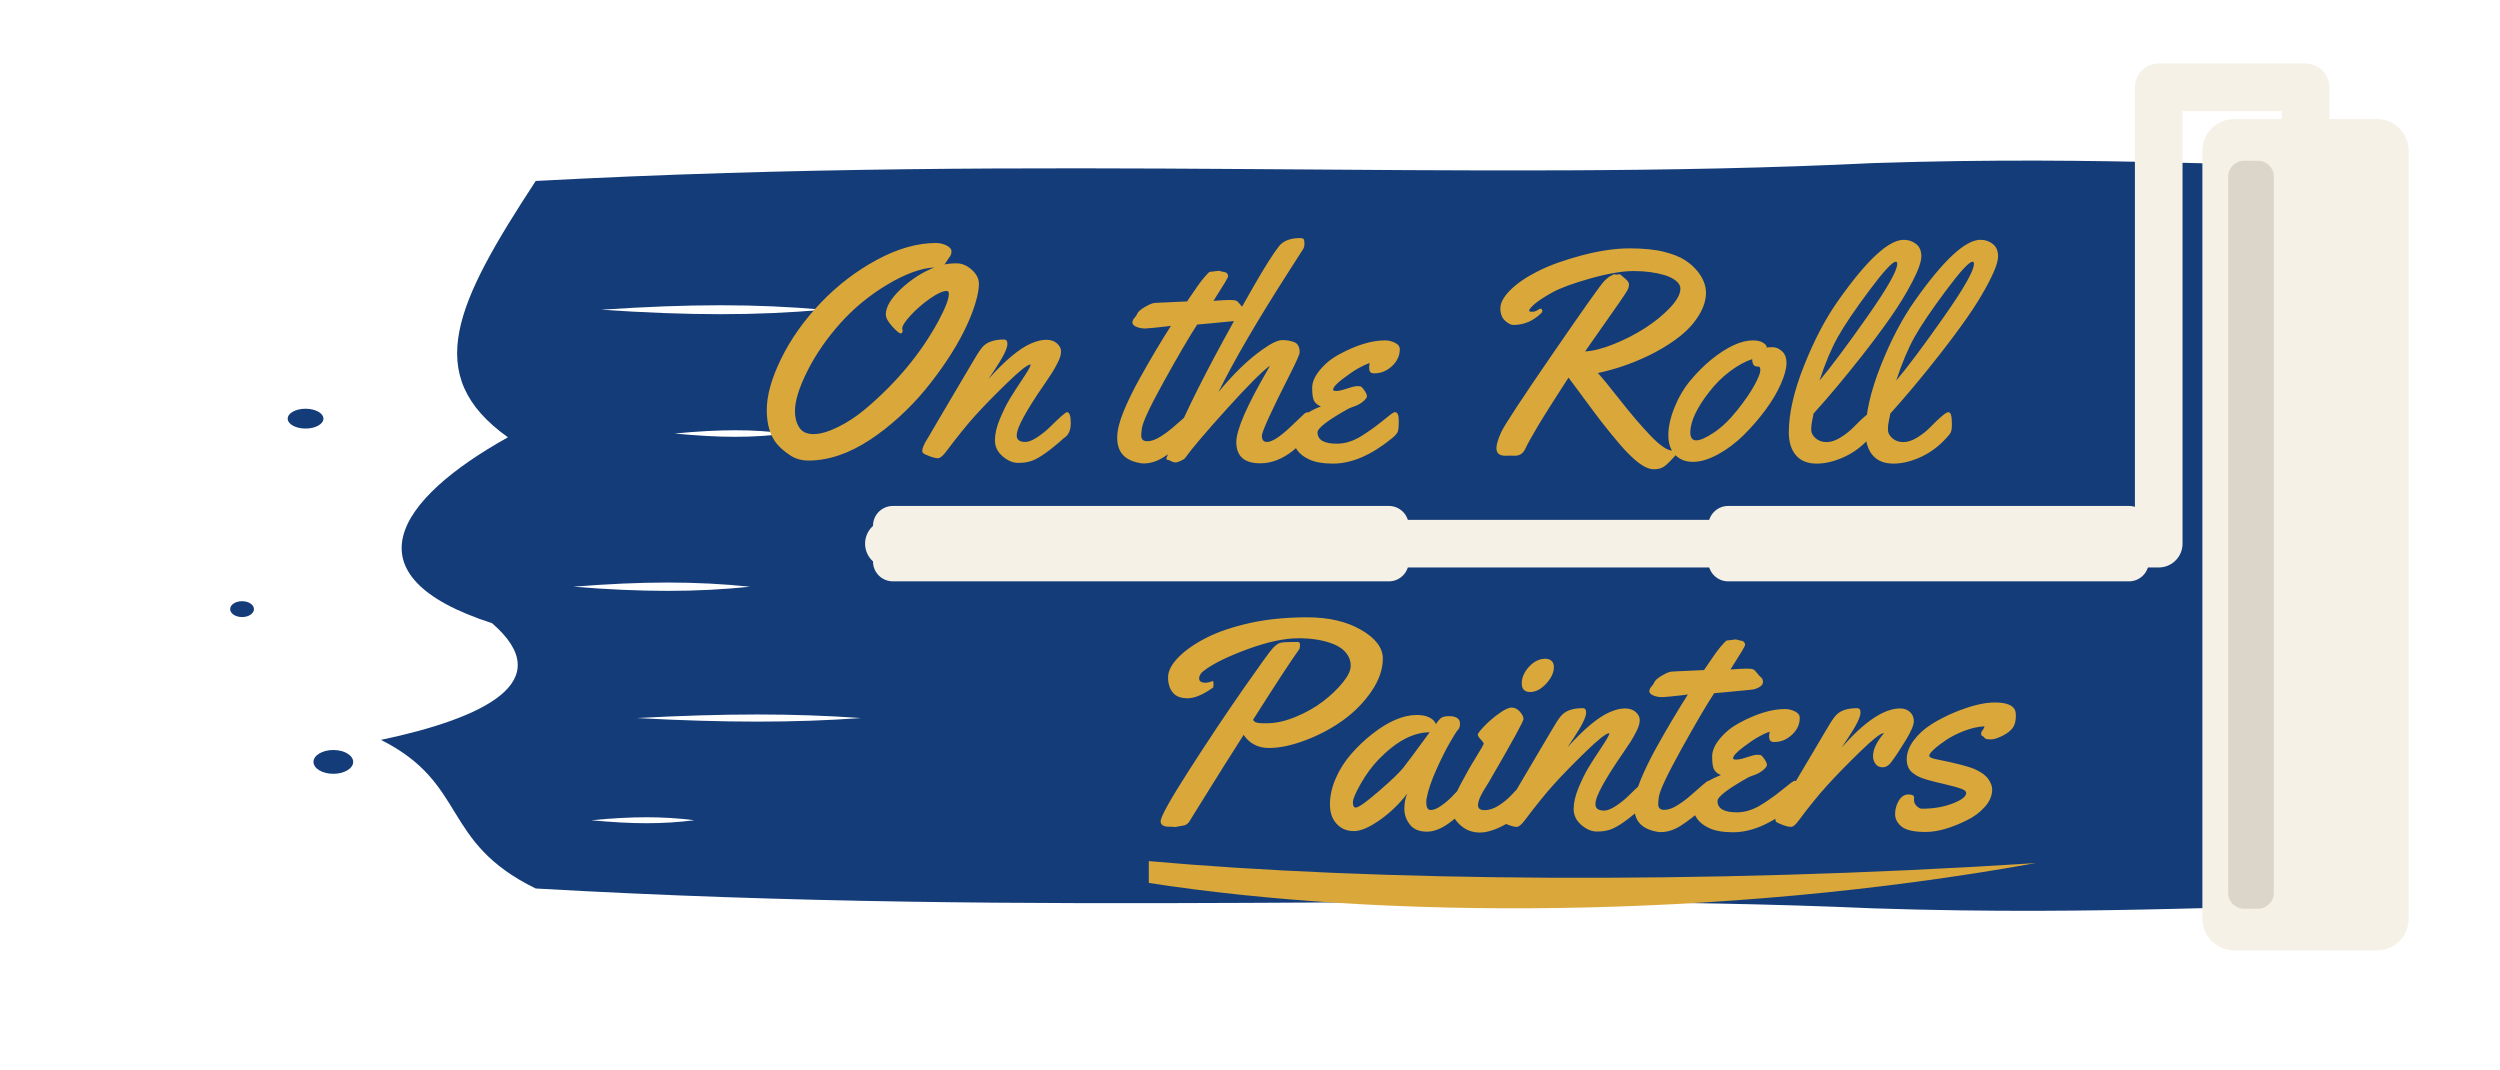
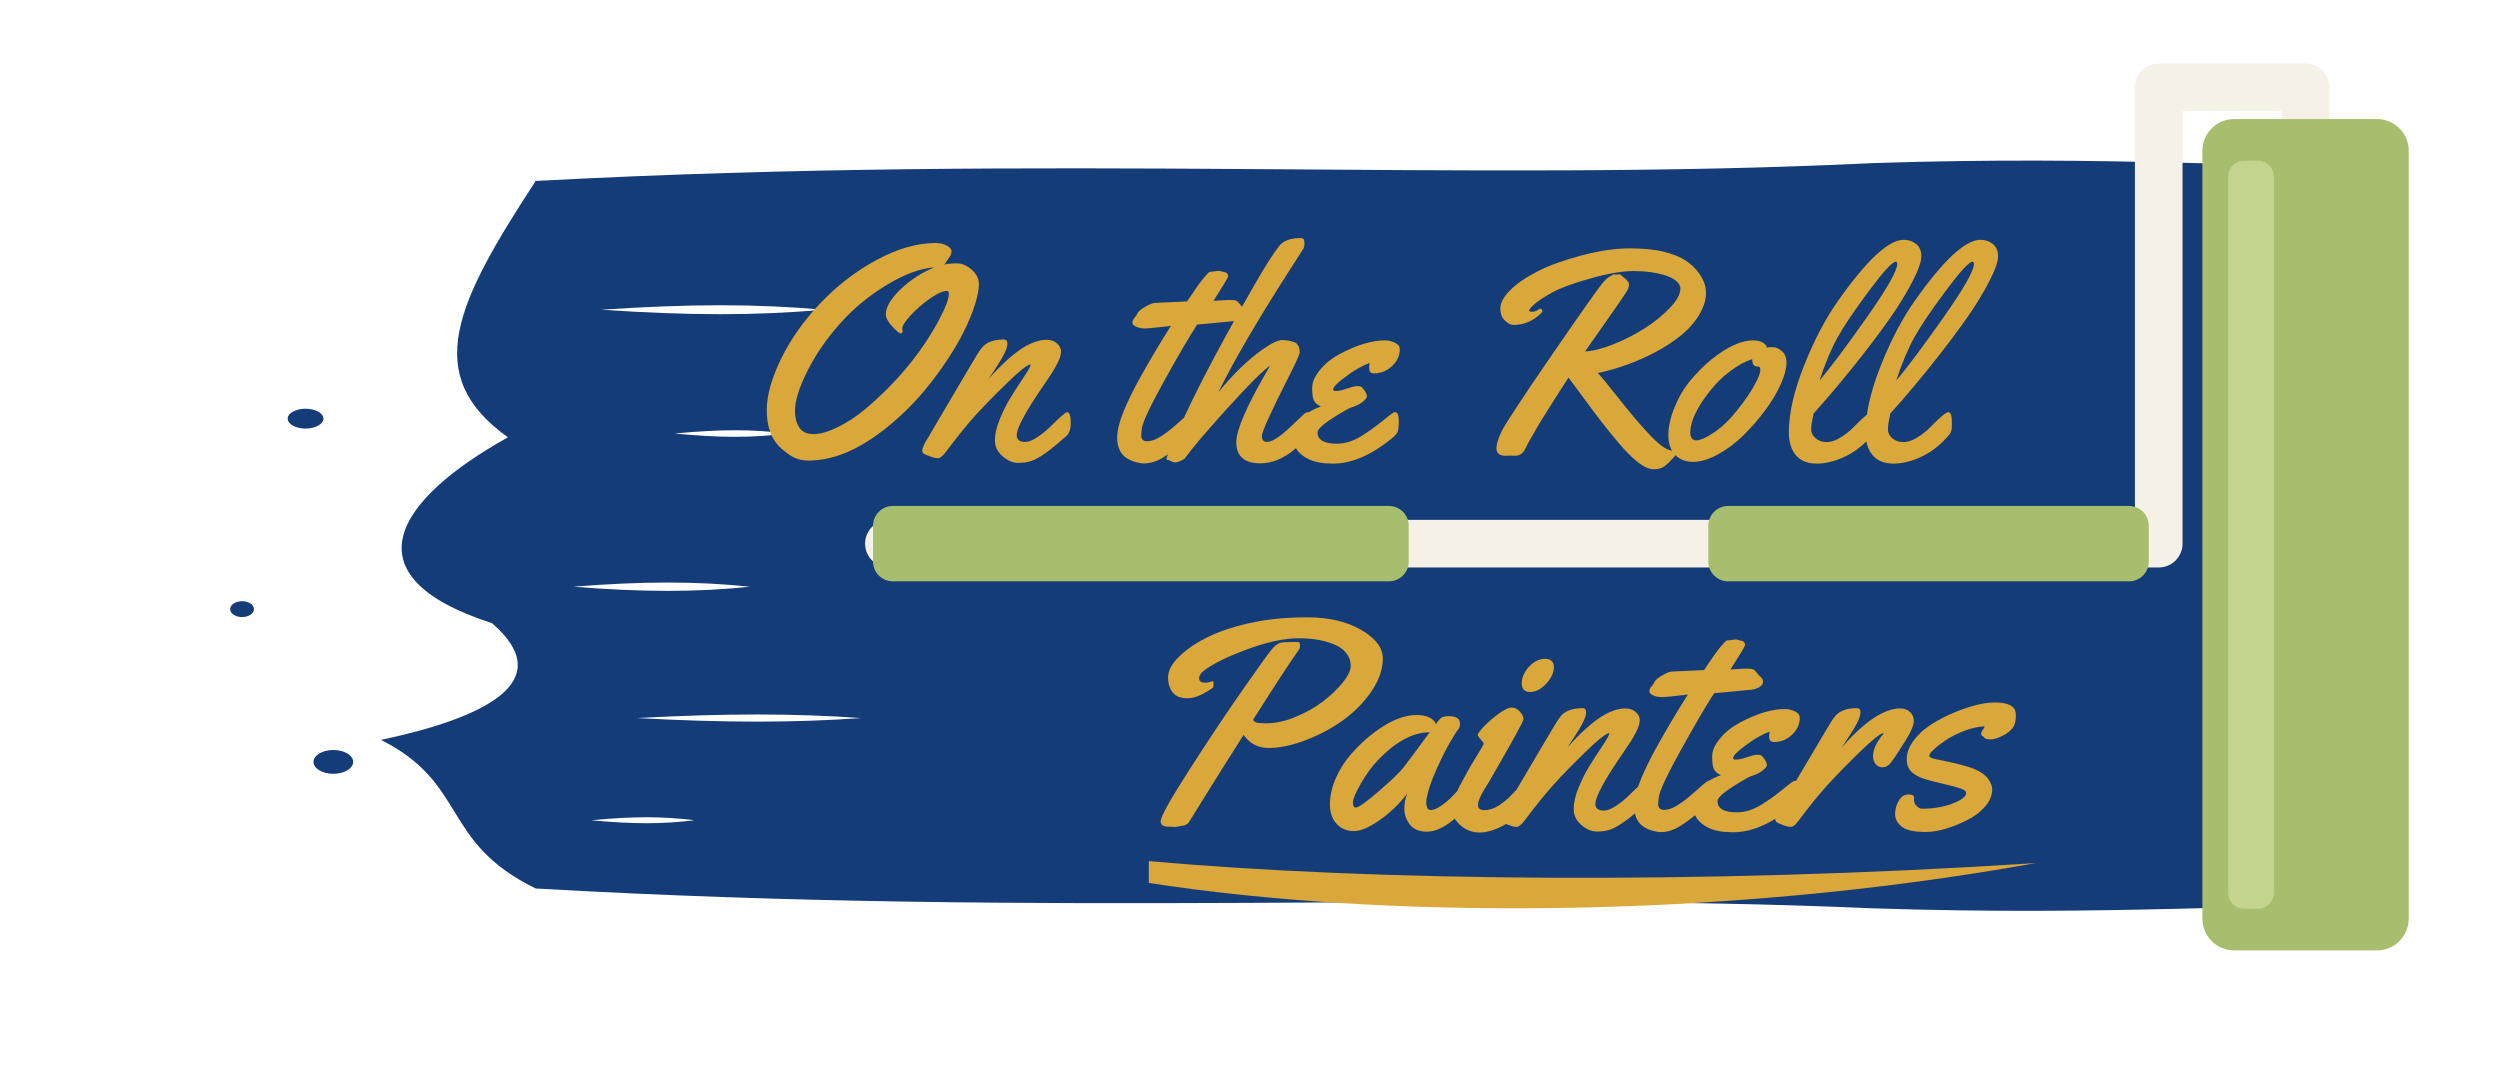
<svg xmlns="http://www.w3.org/2000/svg" viewBox="-374 -120 1260 539" width="1260" height="539" role="img" aria-label="On the Roll Painters">
  <g transform="translate(-104 150)">
    <path d="M0 -178.8 C 262 -192.8, 468 -177.8, 674 -187.8 C 796 -191.8, 871 -184.8, 936 -186.8 L 936 186.8 C 871 184.8, 796 191.8, 674 187.8 C 468 178.8, 262 192.8, 0 177.8 C -48 154.4, -34 125.0, -78 102.9 C -26 91.9, 12 73.5, -22 44.1 C -96 20.2, -70 -18.4, -14 -49.6 C -58 -80.9, -40 -117.6, 0 -178.8 Z M 33 -113.9 C 78 -116.9, 111 -116.9, 145 -113.9 C 111 -110.9, 78 -110.9, 33 -113.9 Z M 70 -51.5 C 93 -53.7, 110 -53.7, 126 -51.5 C 110 -49.3, 93 -49.3, 70 -51.5 Z M 19 25.7 C 54 22.9, 81 22.9, 108 25.7 C 81 28.5, 54 28.5, 19 25.7 Z M 51 91.9 C 96 89.5, 130 89.5, 164 91.9 C 130 94.3, 96 94.3, 51 91.9 Z M 28 143.4 C 49 141.4, 64 141.4, 80 143.4 C 64 145.4, 49 145.4, 28 143.4 Z" fill="#143C78" fill-rule="evenodd" />
    <ellipse cx="-116" cy="-59" rx="9" ry="5" fill="#143C78" />
    <ellipse cx="-148" cy="37" rx="6" ry="4" fill="#143C78" />
    <ellipse cx="-102" cy="114" rx="10" ry="6" fill="#143C78" />
  </g>
  <path d="M74 154 L714 154 L714 -76 L788 -76 L788 -38" fill="none" stroke="#F6F1E6" stroke-width="24" stroke-linecap="round" stroke-linejoin="round" />
-   <rect x="66" y="135" width="270" height="38" rx="10" fill="#F6F1E6" />
-   <rect x="487" y="135" width="222" height="38" rx="10" fill="#F6F1E6" />
-   <rect x="736" y="-60" width="104" height="419" rx="16" fill="#F6F1E6" />
-   <rect x="749" y="-39" width="23" height="377" rx="8" fill="#DCD5C9" />
+   <rect x="66" y="135" width="270" height="38" rx="10" fill="#A7BE6E" />
+   <rect x="487" y="135" width="222" height="38" rx="10" fill="#A7BE6E" />
+   <rect x="736" y="-60" width="104" height="419" rx="16" fill="#A7BE6E" />
+   <rect x="749" y="-39" width="23" height="377" rx="8" fill="#C3D48F" />
  <g transform="translate(0 110.8)">
    <path d="M64.60 -9.23Q48.63 1.32 33.40 1.32Q28.12 1.32 24.02 -1.46Q19.92 -4.25 17.65 -6.96Q12.45 -13.18 12.45 -24.21Q12.45 -35.23 19.74 -50.10Q27.03 -64.97 39.66 -78.19Q52.29 -91.41 67.97 -99.87Q83.64 -108.33 97.78 -108.33Q100.56 -108.33 103.05 -107.08Q105.54 -105.83 105.54 -104.19Q105.54 -102.54 104.74 -101.48Q103.93 -100.42 103.20 -99.21Q102.47 -98.00 101.95 -97.49Q104.37 -98.07 108.25 -98.07Q112.13 -98.07 115.76 -94.85Q119.38 -91.63 119.38 -87.67Q119.38 -83.72 117.41 -77.38Q115.43 -71.04 111.88 -63.90Q108.33 -56.76 103.23 -49.11Q98.14 -41.46 92.18 -34.24Q86.21 -27.03 79.06 -20.54Q71.92 -14.06 64.60 -9.23ZM80.93 -64.23Q80.93 -62.77 79.91 -62.77Q78.88 -62.77 75.66 -66.32Q72.44 -69.87 72.44 -72.29Q72.44 -77.93 80.02 -85.11Q87.60 -92.29 96.90 -96.02Q86.65 -95.43 73.10 -87.30Q59.55 -79.17 49.37 -67.71Q39.18 -56.25 32.92 -43.80Q26.66 -31.35 26.66 -23.58Q26.66 -18.82 28.78 -15.42Q30.91 -12.01 36.00 -12.01Q41.09 -12.01 48.27 -15.53Q55.44 -19.04 62.26 -24.76Q85.69 -44.60 98.88 -68.85Q104.22 -78.81 104.22 -82.62Q104.22 -84.16 103.20 -84.16Q100.20 -84.16 94.70 -80.31Q89.21 -76.46 84.96 -71.85Q80.71 -67.24 80.71 -65.19Z M138.43 -11.28Q138.43 -8.06 142.82 -8.06Q145.17 -8.06 148.72 -10.40Q152.27 -12.74 155.13 -15.53Q162.74 -23.07 163.77 -23.07Q165.67 -23.07 165.67 -17.58Q165.67 -12.08 162.23 -10.03Q151.76 -0.59 146.04 1.46Q142.82 2.56 138.94 2.49Q135.06 2.42 131.25 -0.88Q127.44 -4.17 127.44 -8.90Q127.44 -13.62 129.93 -19.63Q132.42 -25.63 135.02 -29.92Q137.62 -34.20 141.43 -39.88Q145.24 -45.56 145.46 -46.95L145.31 -47.09Q142.90 -46.88 133.34 -37.57Q123.78 -28.27 117.55 -21.39Q111.33 -14.50 102.69 -3.00Q100.27 0.15 98.73 0.15Q97.19 0.15 94.59 -0.84Q91.99 -1.83 91.41 -2.27Q90.82 -2.71 90.82 -3.59Q90.82 -4.47 91.33 -5.75Q91.85 -7.03 92.32 -7.87Q92.80 -8.72 93.90 -10.47Q95.00 -12.23 98.25 -17.91Q101.51 -23.58 108.25 -34.86Q114.99 -46.14 116.31 -48.49Q119.09 -53.32 120.85 -55.52Q124.15 -59.69 131.98 -59.69Q133.74 -59.69 133.74 -57.50Q133.74 -54.05 127.37 -44.53L124.29 -39.92Q136.96 -53.98 145.68 -57.71Q149.93 -59.55 153.33 -59.55Q156.74 -59.55 158.75 -57.71Q160.77 -55.88 160.77 -53.65Q160.77 -51.42 159.23 -48.30Q157.69 -45.19 156.12 -42.74Q154.54 -40.28 151.98 -36.55Q149.41 -32.81 149.19 -32.48Q148.97 -32.15 148.06 -30.73Q147.14 -29.30 146.70 -28.64Q146.26 -27.98 145.24 -26.33Q144.21 -24.68 143.59 -23.58Q142.97 -22.49 142.05 -20.87Q141.14 -19.26 140.59 -18.09Q140.04 -16.92 139.45 -15.53Q138.43 -12.96 138.43 -11.28Z M240.31 -94.34 243.31 -93.60Q243.97 -93.60 244.48 -92.94Q245.00 -92.29 245.00 -91.70Q245.00 -91.11 243.46 -88.55Q241.92 -85.99 239.83 -82.73Q237.74 -79.47 237.60 -79.17Q243.31 -79.61 245.69 -79.61Q248.07 -79.61 248.95 -79.28Q249.83 -78.96 250.96 -77.45Q252.10 -75.95 253.05 -75.18Q254.00 -74.41 254.00 -72.88Q254.00 -71.34 252.14 -70.28Q250.27 -69.21 248.14 -68.99Q231.15 -67.31 229.39 -67.24Q223.46 -58.15 212.81 -38.93Q202.15 -19.70 201.49 -14.87Q201.20 -12.67 201.20 -11.28Q201.20 -8.42 204.20 -8.42Q207.20 -8.42 210.86 -10.73Q214.53 -13.04 217.60 -15.75Q225.81 -23.07 226.39 -23.07Q228.30 -23.07 228.30 -16.48Q228.30 -12.89 225.00 -10.03Q217.60 -3.66 212.55 -0.44Q207.50 2.78 202.44 2.78Q201.34 2.78 200.39 2.56Q194.53 1.46 191.78 -1.72Q189.04 -4.91 189.07 -10.33Q189.11 -15.75 192.30 -23.47Q195.48 -31.20 200.32 -39.92Q208.23 -54.13 216.14 -66.58L213.35 -66.21Q204.86 -65.26 203.47 -65.26H202.81Q200.68 -65.26 198.71 -66.10Q196.73 -66.94 196.73 -68.19Q196.73 -69.43 197.79 -70.61Q198.85 -71.78 199.07 -72.44Q199.58 -74.05 202.92 -76.03Q206.25 -78.00 207.93 -78.11Q209.62 -78.22 211.19 -78.30Q212.77 -78.37 214.71 -78.44Q216.65 -78.52 217.68 -78.59L224.27 -78.88Q230.42 -88.11 232.73 -90.75Q235.03 -93.38 235.40 -93.64Q235.77 -93.90 236.87 -93.90Z M286.60 -21.61Q287.11 -18.24 287.11 -16.30Q287.11 -14.36 286.41 -12.93Q285.72 -11.50 283.34 -8.90Q280.96 -6.30 277.66 -3.66Q269.60 2.71 261.18 2.71Q249.10 2.71 249.10 -7.98Q249.10 -17.29 265.28 -45.04Q265.87 -46.07 266.09 -46.51Q260.45 -42.55 244.52 -24.94Q228.59 -7.32 223.32 0.00Q222.88 0.66 221.12 1.46Q219.36 2.27 218.37 2.27Q217.38 2.27 216.25 1.65Q215.11 1.03 214.82 1.03Q213.87 1.03 213.87 0.40Q213.87 -0.22 216.47 -6.34Q219.07 -12.45 223.32 -21.53Q234.96 -46.58 257.96 -86.72Q266.02 -100.78 270.56 -106.64Q273.78 -110.82 281.40 -110.82Q283.01 -110.82 283.23 -109.86Q283.45 -108.91 283.45 -107.81Q283.45 -106.71 283.01 -105.62L275.17 -93.38Q251.88 -57.06 240.09 -33.18Q251.51 -47.09 262.28 -54.64Q268.95 -59.40 272.28 -59.40Q275.61 -59.40 278.32 -58.34Q281.03 -57.28 281.03 -53.25Q281.03 -51.78 276.27 -42.41Q261.99 -14.28 261.99 -11.17Q261.99 -8.06 264.55 -8.06Q268.29 -8.06 276.05 -15.31Q281.91 -20.80 283.45 -22.34Q284.33 -23.00 285.06 -23.00Q286.45 -23.00 286.60 -21.61Z M331.49 -54.79Q331.49 -49.95 327.58 -46.29Q323.66 -42.63 318.68 -42.63Q317.07 -42.63 316.55 -43.40Q316.04 -44.17 316.04 -45.41Q316.04 -46.66 316.33 -47.83Q313.70 -46.95 310.47 -45.12Q307.25 -43.29 302.56 -39.70Q297.88 -36.11 297.88 -34.35Q297.88 -33.76 299.60 -33.76Q301.32 -33.76 304.91 -34.97Q308.50 -36.18 309.92 -36.18Q311.35 -36.18 311.79 -36.04Q312.74 -35.52 313.84 -33.80Q314.94 -32.08 314.94 -31.09Q314.94 -30.10 313.04 -28.49Q311.13 -26.88 308.72 -26.04Q306.30 -25.20 305.49 -24.76Q290.04 -16.11 290.04 -12.89Q290.04 -7.18 299.78 -7.18Q306.01 -7.18 312.30 -11.13Q317.65 -14.50 321.94 -17.98Q326.22 -21.46 327.36 -22.27Q328.49 -23.07 329.08 -23.07Q330.98 -23.07 330.98 -18.82Q330.98 -14.58 330.47 -13.22Q329.96 -11.87 327.54 -9.89Q311.87 2.86 297.88 2.86Q290.41 2.86 285.94 0.81Q277.73 -2.93 277.73 -10.62Q277.73 -20.73 291.72 -25.93Q288.94 -27.17 288.13 -29.11Q287.33 -31.05 287.33 -35.34Q287.33 -39.62 291.32 -44.42Q295.31 -49.22 301.10 -52.29Q313.99 -59.25 324.10 -59.25Q326.51 -59.25 329.00 -58.08Q331.49 -56.91 331.49 -54.79Z M402.25 -75.22Q403.34 -75.22 403.34 -73.97Q403.34 -73.54 402.98 -73.17Q396.83 -67.02 388.77 -67.02Q386.87 -67.02 384.52 -69.18Q382.18 -71.34 382.18 -75.44Q382.18 -79.54 387.16 -84.56Q392.14 -89.58 401.04 -94.08Q409.94 -98.58 423.27 -102.10Q436.60 -105.62 447.22 -105.62Q457.84 -105.62 464.65 -103.89Q471.46 -102.17 475.31 -99.65Q479.15 -97.12 481.64 -93.97Q485.82 -88.70 485.82 -83.24Q485.82 -77.78 482.30 -72.00Q478.78 -66.21 473.18 -61.71Q467.58 -57.20 460.33 -53.32Q446.78 -46.14 431.32 -42.77Q433.96 -40.06 442.49 -29.19Q451.03 -18.31 458.09 -10.99Q465.16 -3.66 469.04 -3.66L471.46 -4.54Q472.27 -4.54 472.27 -3.92Q472.27 -3.30 469.59 -0.33Q466.92 2.64 464.94 4.17Q462.96 5.71 459.56 5.71Q456.15 5.71 451.83 2.42Q447.51 -0.88 442.38 -6.88Q437.26 -12.89 433.15 -18.20Q429.05 -23.51 423.78 -30.73Q418.51 -37.94 416.53 -40.50Q415.80 -39.33 412.79 -34.68Q409.79 -30.03 408.40 -27.83Q407.01 -25.63 404.37 -21.42Q401.73 -17.21 400.27 -14.65Q396.24 -7.84 394.67 -4.47Q393.09 -1.10 389.50 -1.10L386.94 -1.17L384.74 -1.10Q380.20 -1.10 380.20 -4.91Q380.20 -7.76 382.65 -13.07Q385.11 -18.38 408.69 -52.70Q432.28 -87.01 434.69 -89.32Q437.11 -91.63 438.28 -91.92Q439.16 -92.58 439.45 -92.58L440.77 -92.36L442.02 -92.58Q442.68 -92.58 443.19 -92.03Q443.70 -91.48 443.92 -91.33Q447.00 -89.06 447.00 -87.52Q447.00 -85.99 446.23 -84.56Q445.46 -83.13 442.02 -78.15Q438.57 -73.17 432.97 -65.22Q427.37 -57.28 424.88 -53.69Q430.88 -53.98 439.31 -57.35Q447.73 -60.72 455.09 -65.44Q462.45 -70.17 467.69 -75.70Q472.92 -81.23 472.92 -85.33Q472.92 -87.52 470.65 -89.32Q468.38 -91.11 464.94 -92.14Q458.06 -94.19 449.41 -94.19Q440.77 -94.19 427.51 -90.45Q414.26 -86.72 408.18 -83.31Q402.10 -79.91 399.39 -77.53Q396.68 -75.15 396.68 -74.19Q396.68 -73.68 398.18 -73.68Q399.68 -73.68 400.85 -74.45Q402.03 -75.22 402.25 -75.22Z M488.60 -49.66Q500.54 -59.25 509.55 -59.25Q513.57 -59.25 515.62 -57.28Q516.36 -56.62 516.36 -56.10V-55.66Q517.38 -55.81 519.58 -55.81Q521.78 -55.81 524.08 -53.83Q526.39 -51.86 526.39 -47.79Q526.39 -43.73 523.54 -37.24Q520.68 -30.76 515.70 -24.06Q510.72 -17.36 504.75 -11.46Q498.78 -5.57 491.86 -1.79Q484.94 1.98 479.30 1.98Q473.66 1.98 470.25 -1.57Q466.85 -5.13 466.85 -11.46Q466.85 -17.80 469.96 -25.49Q473.07 -33.18 477.98 -39.07Q482.89 -44.97 488.60 -49.66ZM512.18 -46.07H511.67Q509.11 -46.07 509.11 -49.80Q503.76 -48.05 497.90 -43.65Q492.04 -39.26 487.43 -33.25Q478.05 -21.24 477.91 -12.96Q477.91 -8.86 480.91 -8.86Q483.91 -8.86 489.84 -12.82Q495.78 -16.77 501.60 -24.10Q507.42 -31.42 510.31 -36.80Q513.21 -42.19 513.21 -44.13Q513.21 -46.07 512.18 -46.07Z M564.48 -51.56Q551.73 -35.30 540.01 -22.34Q539.94 -21.46 539.39 -19.08Q538.84 -16.70 538.84 -14.28Q538.84 -11.87 541.08 -9.92Q543.31 -7.98 546.61 -7.98Q549.90 -7.98 553.67 -10.33Q557.45 -12.67 560.23 -15.53Q567.55 -23.07 569.31 -23.07Q571.07 -23.07 571.07 -17.72V-16.26Q571.07 -13.40 570.04 -12.08Q563.89 -4.54 556.20 -0.84Q548.51 2.86 541.63 2.86Q534.74 2.86 531.15 -1.35Q527.56 -5.57 527.56 -12.89Q527.56 -27.17 535.22 -46.47Q542.87 -65.77 552.47 -79.32Q574.07 -109.94 585.50 -109.94Q589.01 -109.94 591.69 -107.85Q594.36 -105.76 594.36 -101.66Q594.36 -97.56 589.82 -88.81Q585.28 -80.05 578.91 -70.94Q572.53 -61.82 564.48 -51.56ZM582.20 -97.78Q582.20 -98.88 581.47 -98.88Q578.91 -98.88 567.99 -84.23Q557.08 -69.58 552.21 -60.86Q547.34 -52.15 543.02 -38.96Q551.66 -49.22 566.93 -70.94Q582.20 -92.65 582.20 -97.78Z M603.15 -51.56Q590.41 -35.30 578.69 -22.34Q578.61 -21.46 578.06 -19.08Q577.51 -16.70 577.51 -14.28Q577.51 -11.87 579.75 -9.92Q581.98 -7.98 585.28 -7.98Q588.57 -7.98 592.35 -10.33Q596.12 -12.67 598.90 -15.53Q606.23 -23.07 607.98 -23.07Q609.74 -23.07 609.74 -17.72V-16.26Q609.74 -13.40 608.72 -12.08Q602.56 -4.54 594.87 -0.84Q587.18 2.86 580.30 2.86Q573.41 2.86 569.82 -1.35Q566.24 -5.57 566.24 -12.89Q566.24 -27.17 573.89 -46.47Q581.54 -65.77 591.14 -79.32Q612.74 -109.94 624.17 -109.94Q627.69 -109.94 630.36 -107.85Q633.03 -105.76 633.03 -101.66Q633.03 -97.56 628.49 -88.81Q623.95 -80.05 617.58 -70.94Q611.21 -61.82 603.15 -51.56ZM620.87 -97.78Q620.87 -98.88 620.14 -98.88Q617.58 -98.88 606.67 -84.23Q595.75 -69.58 590.88 -60.86Q586.01 -52.15 581.69 -38.96Q590.33 -49.22 605.60 -70.94Q620.87 -92.65 620.87 -97.78Z" fill="#D9A73A" />
  </g>
  <g transform="translate(187.6 296.6)">
    <path d="M45.19 -78.59Q42.77 -76.83 42.77 -74.67Q42.77 -72.51 46.00 -72.51Q47.39 -72.51 49.58 -73.32H49.66Q50.02 -73.32 50.02 -71.81Q50.02 -70.31 49.73 -70.02Q42.19 -64.67 36.99 -64.67Q31.79 -64.67 29.44 -67.60Q27.10 -70.53 27.10 -75.26Q27.10 -79.98 32.30 -85.29Q37.50 -90.60 46.29 -95.10Q55.08 -99.61 68.08 -102.54Q81.08 -105.47 97.30 -105.47Q113.53 -105.47 124.44 -99.13Q135.35 -92.80 135.35 -84.70Q135.35 -76.61 129.68 -68.26Q124.00 -59.91 115.47 -53.72Q106.93 -47.53 96.53 -43.58Q86.13 -39.62 77.93 -39.62Q69.73 -39.62 65.19 -46.22Q54.05 -28.71 50.10 -22.30Q46.14 -15.89 43.40 -11.54Q40.65 -7.18 39.15 -4.69Q37.65 -2.20 37.57 -2.12Q36.04 -0.44 34.28 -0.44L30.69 0.22L28.93 0.07H27.69Q23.36 0.07 23.36 -2.64Q23.36 -6.08 37.79 -28.56Q52.22 -51.05 65.00 -69.36Q77.78 -87.67 79.91 -89.94Q82.03 -92.21 83.68 -92.61Q85.33 -93.02 88.99 -93.02H92.65Q93.60 -93.02 93.60 -91.52Q93.60 -90.01 93.24 -89.43Q86.79 -80.42 69.95 -53.83Q70.53 -52.66 71.89 -52.37Q73.24 -52.08 74.78 -52.08H76.90Q83.64 -52.08 91.48 -55.33Q99.32 -58.59 105.25 -63.13Q111.18 -67.68 115.17 -72.62Q119.17 -77.56 119.17 -81.08Q119.17 -84.59 116.97 -87.38Q114.77 -90.16 110.96 -91.77Q103.49 -94.92 92.83 -94.92Q82.18 -94.92 67.13 -89.39Q52.08 -83.86 45.19 -78.59Z M168.68 -55.66Q174.24 -55.66 174.24 -51.86Q174.24 -49.80 173.29 -48.85Q172.34 -47.90 169.23 -42.52Q166.11 -37.13 162.34 -28.75Q158.57 -20.36 157.47 -14.43Q157.25 -13.70 157.25 -12.38Q157.25 -8.35 159.45 -8.35Q161.65 -8.35 164.65 -10.44Q167.65 -12.52 170.00 -14.90Q172.34 -17.29 174.57 -19.78Q176.81 -22.27 177.25 -22.63Q177.69 -23.00 178.56 -23.00Q179.96 -23.00 180.25 -20.87Q180.54 -18.75 180.54 -16.48Q180.54 -14.21 180.10 -13.33Q177.98 -9.16 170.76 -3.30Q163.55 2.56 157.65 2.56Q151.76 2.56 148.97 -1.03Q146.19 -4.61 146.19 -8.97Q146.19 -13.33 147.66 -16.63Q141.58 -8.72 133.70 -3.22Q125.83 2.27 120.85 2.27Q115.87 2.27 112.72 -0.73Q108.69 -4.47 108.69 -11.10Q108.69 -17.72 111.66 -24.43Q114.62 -31.13 119.46 -36.66Q124.29 -42.19 130.08 -46.73Q142.24 -56.25 152.49 -56.25Q156.45 -56.25 158.94 -54.93Q161.43 -53.61 162.08 -51.64Q163.84 -54.27 165.05 -54.97Q166.26 -55.66 168.68 -55.66ZM158.94 -47.53Q146.41 -47.53 133.01 -33.62Q128.25 -28.64 124.26 -21.68Q120.26 -14.72 120.26 -12.16Q120.26 -9.59 121.73 -9.59Q123.78 -9.59 133.15 -17.69Q142.53 -25.78 145.61 -29.59Q148.97 -33.84 158.94 -47.53Z M221.56 -80.42Q221.56 -76.25 217.68 -72.03Q213.79 -67.82 209.58 -67.82Q205.37 -67.82 205.37 -72.22Q205.37 -76.61 209.07 -80.60Q212.77 -84.59 217.24 -84.59Q219.21 -84.59 220.39 -83.50Q221.56 -82.40 221.56 -80.42ZM209.69 -16.48Q209.69 -14.28 209.25 -13.33Q205.66 -6.01 197.83 -1.50Q189.99 3.00 184.20 3.00Q178.42 3.00 174.24 -0.88Q170.07 -4.76 170.07 -8.79Q170.07 -12.82 174.10 -20.51Q178.12 -28.20 182.15 -34.72Q186.18 -41.24 186.18 -41.78Q186.18 -42.33 184.68 -43.95Q183.18 -45.56 183.18 -46.33Q183.18 -47.09 186.22 -50.35Q189.26 -53.61 193.62 -56.80Q197.97 -59.99 200.28 -59.99Q202.59 -59.99 204.42 -57.93Q206.25 -55.88 206.25 -54.20Q206.25 -52.51 188.82 -22.49Q188.60 -22.05 187.61 -20.54Q186.62 -19.04 186.07 -18.05Q185.52 -17.07 184.79 -15.67Q183.33 -12.74 183.33 -10.77Q183.33 -8.28 186.69 -8.28Q190.06 -8.28 193.69 -10.58Q197.31 -12.89 199.95 -15.67Q206.84 -23.07 207.79 -23.07Q209.69 -23.07 209.69 -16.48Z M242.50 -11.28Q242.50 -8.06 246.90 -8.06Q249.24 -8.06 252.80 -10.40Q256.35 -12.74 259.20 -15.53Q266.82 -23.07 267.85 -23.07Q269.75 -23.07 269.75 -17.58Q269.75 -12.08 266.31 -10.03Q255.83 -0.59 250.12 1.46Q246.90 2.56 243.02 2.49Q239.14 2.42 235.33 -0.88Q231.52 -4.17 231.52 -8.90Q231.52 -13.62 234.01 -19.63Q236.50 -25.63 239.10 -29.92Q241.70 -34.20 245.51 -39.88Q249.32 -45.56 249.54 -46.95L249.39 -47.09Q246.97 -46.88 237.41 -37.57Q227.86 -28.27 221.63 -21.39Q215.41 -14.50 206.76 -3.00Q204.35 0.15 202.81 0.15Q201.27 0.15 198.67 -0.84Q196.07 -1.83 195.48 -2.27Q194.90 -2.71 194.90 -3.59Q194.90 -4.47 195.41 -5.75Q195.92 -7.03 196.40 -7.87Q196.88 -8.72 197.97 -10.47Q199.07 -12.23 202.33 -17.91Q205.59 -23.58 212.33 -34.86Q219.07 -46.14 220.39 -48.49Q223.17 -53.32 224.93 -55.52Q228.22 -59.69 236.06 -59.69Q237.82 -59.69 237.82 -57.50Q237.82 -54.05 231.45 -44.53L228.37 -39.92Q241.04 -53.98 249.76 -57.71Q254.00 -59.55 257.41 -59.55Q260.82 -59.55 262.83 -57.71Q264.84 -55.88 264.84 -53.65Q264.84 -51.42 263.31 -48.30Q261.77 -45.19 260.19 -42.74Q258.62 -40.28 256.05 -36.55Q253.49 -32.81 253.27 -32.48Q253.05 -32.15 252.14 -30.73Q251.22 -29.30 250.78 -28.64Q250.34 -27.98 249.32 -26.33Q248.29 -24.68 247.67 -23.58Q247.05 -22.49 246.13 -20.87Q245.21 -19.26 244.67 -18.09Q244.12 -16.92 243.53 -15.53Q242.50 -12.96 242.50 -11.28Z M313.26 -94.34 316.26 -93.60Q316.92 -93.60 317.43 -92.94Q317.94 -92.29 317.94 -91.70Q317.94 -91.11 316.41 -88.55Q314.87 -85.99 312.78 -82.73Q310.69 -79.47 310.55 -79.17Q316.26 -79.61 318.64 -79.61Q321.02 -79.61 321.90 -79.28Q322.78 -78.96 323.91 -77.45Q325.05 -75.95 326.00 -75.18Q326.95 -74.41 326.95 -72.88Q326.95 -71.34 325.09 -70.28Q323.22 -69.21 321.09 -68.99Q304.10 -67.31 302.34 -67.24Q296.41 -58.15 285.75 -38.93Q275.10 -19.70 274.44 -14.87Q274.15 -12.67 274.15 -11.28Q274.15 -8.42 277.15 -8.42Q280.15 -8.42 283.81 -10.73Q287.48 -13.04 290.55 -15.75Q298.75 -23.07 299.34 -23.07Q301.25 -23.07 301.25 -16.48Q301.25 -12.89 297.95 -10.03Q290.55 -3.66 285.50 -0.44Q280.44 2.78 275.39 2.78Q274.29 2.78 273.34 2.56Q267.48 1.46 264.73 -1.72Q261.99 -4.91 262.02 -10.33Q262.06 -15.75 265.25 -23.47Q268.43 -31.20 273.27 -39.92Q281.18 -54.13 289.09 -66.58L286.30 -66.21Q277.81 -65.26 276.42 -65.26H275.76Q273.63 -65.26 271.66 -66.10Q269.68 -66.94 269.68 -68.19Q269.68 -69.43 270.74 -70.61Q271.80 -71.78 272.02 -72.44Q272.53 -74.05 275.87 -76.03Q279.20 -78.00 280.88 -78.11Q282.57 -78.22 284.14 -78.30Q285.72 -78.37 287.66 -78.44Q289.60 -78.52 290.62 -78.59L297.22 -78.88Q303.37 -88.11 305.68 -90.75Q307.98 -93.38 308.35 -93.64Q308.72 -93.90 309.81 -93.90Z M345.48 -54.79Q345.48 -49.95 341.56 -46.29Q337.65 -42.63 332.67 -42.63Q331.05 -42.63 330.54 -43.40Q330.03 -44.17 330.03 -45.41Q330.03 -46.66 330.32 -47.83Q327.69 -46.95 324.46 -45.12Q321.24 -43.29 316.55 -39.70Q311.87 -36.11 311.87 -34.35Q311.87 -33.76 313.59 -33.76Q315.31 -33.76 318.90 -34.97Q322.49 -36.18 323.91 -36.18Q325.34 -36.18 325.78 -36.04Q326.73 -35.52 327.83 -33.80Q328.93 -32.08 328.93 -31.09Q328.93 -30.10 327.03 -28.49Q325.12 -26.88 322.71 -26.04Q320.29 -25.20 319.48 -24.76Q304.03 -16.11 304.03 -12.89Q304.03 -7.18 313.77 -7.18Q320.00 -7.18 326.29 -11.13Q331.64 -14.50 335.93 -17.98Q340.21 -21.46 341.35 -22.27Q342.48 -23.07 343.07 -23.07Q344.97 -23.07 344.97 -18.82Q344.97 -14.58 344.46 -13.22Q343.95 -11.87 341.53 -9.89Q325.85 2.86 311.87 2.86Q304.39 2.86 299.93 0.81Q291.72 -2.93 291.72 -10.62Q291.72 -20.73 305.71 -25.93Q302.93 -27.17 302.12 -29.11Q301.32 -31.05 301.32 -35.34Q301.32 -39.62 305.31 -44.42Q309.30 -49.22 315.09 -52.29Q327.98 -59.25 338.09 -59.25Q340.50 -59.25 342.99 -58.08Q345.48 -56.91 345.48 -54.79Z M366.65 -39.92Q383.94 -59.55 396.09 -59.55Q399.10 -59.55 401.04 -57.75Q402.98 -55.96 402.98 -53.10Q402.98 -50.24 398.91 -43.54Q394.85 -36.84 391.41 -32.23Q389.58 -29.88 387.27 -29.88Q384.96 -29.88 383.68 -31.57Q382.40 -33.25 382.40 -35.52Q382.40 -40.58 387.82 -46.95L387.67 -47.09Q385.25 -46.88 375.70 -37.57Q366.14 -28.27 359.44 -20.91Q352.73 -13.55 344.90 -3.00Q342.63 0.15 341.05 0.15Q339.48 0.15 336.88 -0.84Q334.28 -1.83 333.73 -2.27Q333.18 -2.71 333.18 -3.74Q333.18 -4.76 333.76 -6.12Q334.35 -7.47 335.93 -9.96Q337.50 -12.45 340.69 -18.02Q343.87 -23.58 350.61 -34.86Q357.35 -46.14 358.67 -48.49Q361.45 -53.32 363.21 -55.52Q366.50 -59.69 374.34 -59.69Q376.10 -59.69 376.10 -57.50Q376.10 -54.05 369.73 -44.53Z M403.12 -14.65 403.05 -13.48Q403.05 -11.65 404.44 -10.33Q405.83 -9.01 407.01 -9.01Q415.80 -9.01 422.57 -11.65Q429.35 -14.28 429.35 -16.92Q429.35 -18.16 426.89 -19.08Q424.44 -20.00 418.62 -21.35Q412.79 -22.71 410.16 -23.47Q407.52 -24.24 405.98 -24.90Q404.44 -25.56 402.83 -26.73Q399.39 -29.15 399.39 -33.95Q399.39 -38.75 402.94 -43.47Q406.49 -48.19 411.84 -51.56Q417.19 -54.93 423.34 -57.50Q435.50 -62.55 443.77 -62.55Q451.90 -62.55 453.81 -59.03Q454.39 -57.79 454.39 -56.25V-55.74Q454.39 -51.86 452.75 -49.66Q451.10 -47.46 447.55 -45.70Q443.99 -43.95 441.91 -43.95Q439.82 -43.95 439.27 -44.24Q438.72 -44.53 438.35 -45.01Q437.99 -45.48 437.44 -45.70Q436.89 -45.92 436.89 -46.80Q436.89 -47.68 437.62 -48.60Q438.35 -49.51 438.65 -50.54Q433.81 -50.32 428.54 -48.30Q423.27 -46.29 419.49 -43.80Q415.72 -41.31 413.23 -39.04Q410.74 -36.77 410.74 -35.71Q410.74 -34.64 414.11 -33.98Q429.27 -30.98 434.03 -28.78Q438.79 -26.59 440.62 -23.80Q442.46 -21.02 442.46 -18.75Q442.46 -14.06 438.72 -9.89Q434.99 -5.71 429.49 -3.08Q417.70 2.71 408.95 2.71Q400.20 2.71 396.86 0.04Q393.53 -2.64 393.53 -6.30Q393.53 -9.96 395.40 -13.07Q397.27 -16.19 400.20 -16.19Q403.12 -16.19 403.12 -14.65Z" fill="#D9A73A" />
  </g>
  <path d="M205 314 C 317 324, 482 326, 652 315 C 491 344, 321 343, 205 325 Z" fill="#D9A73A" />
</svg>
